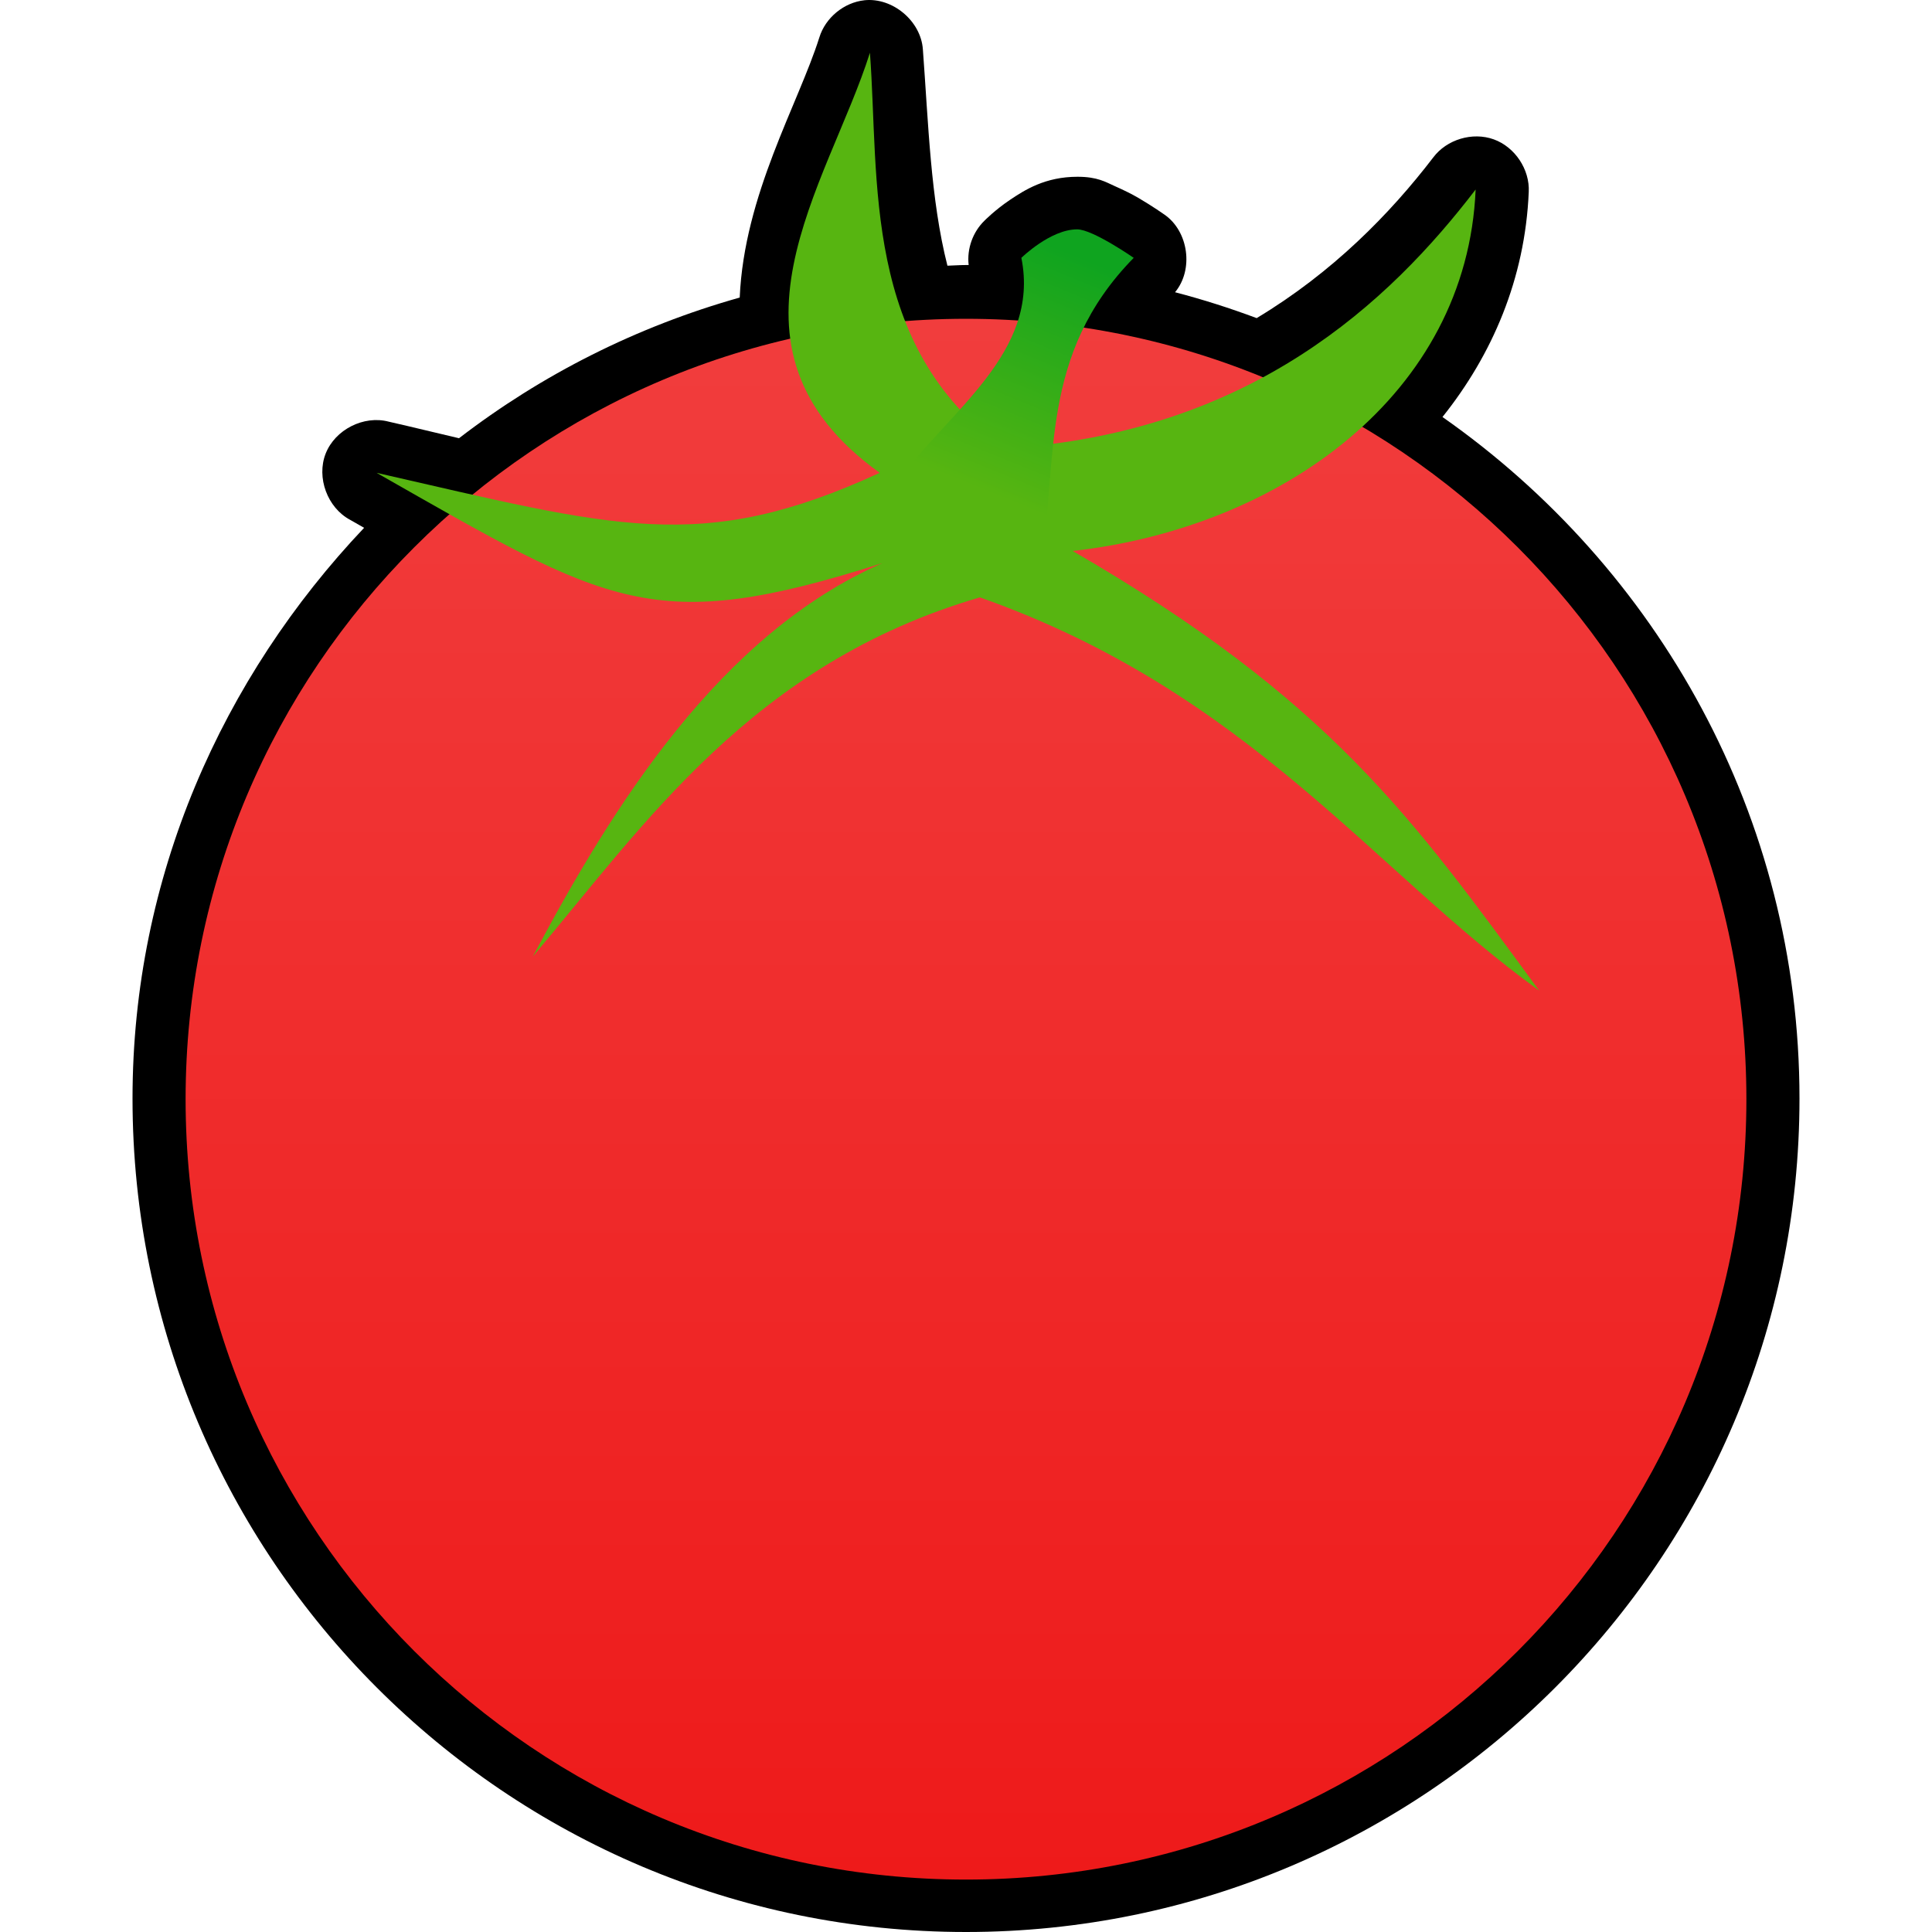
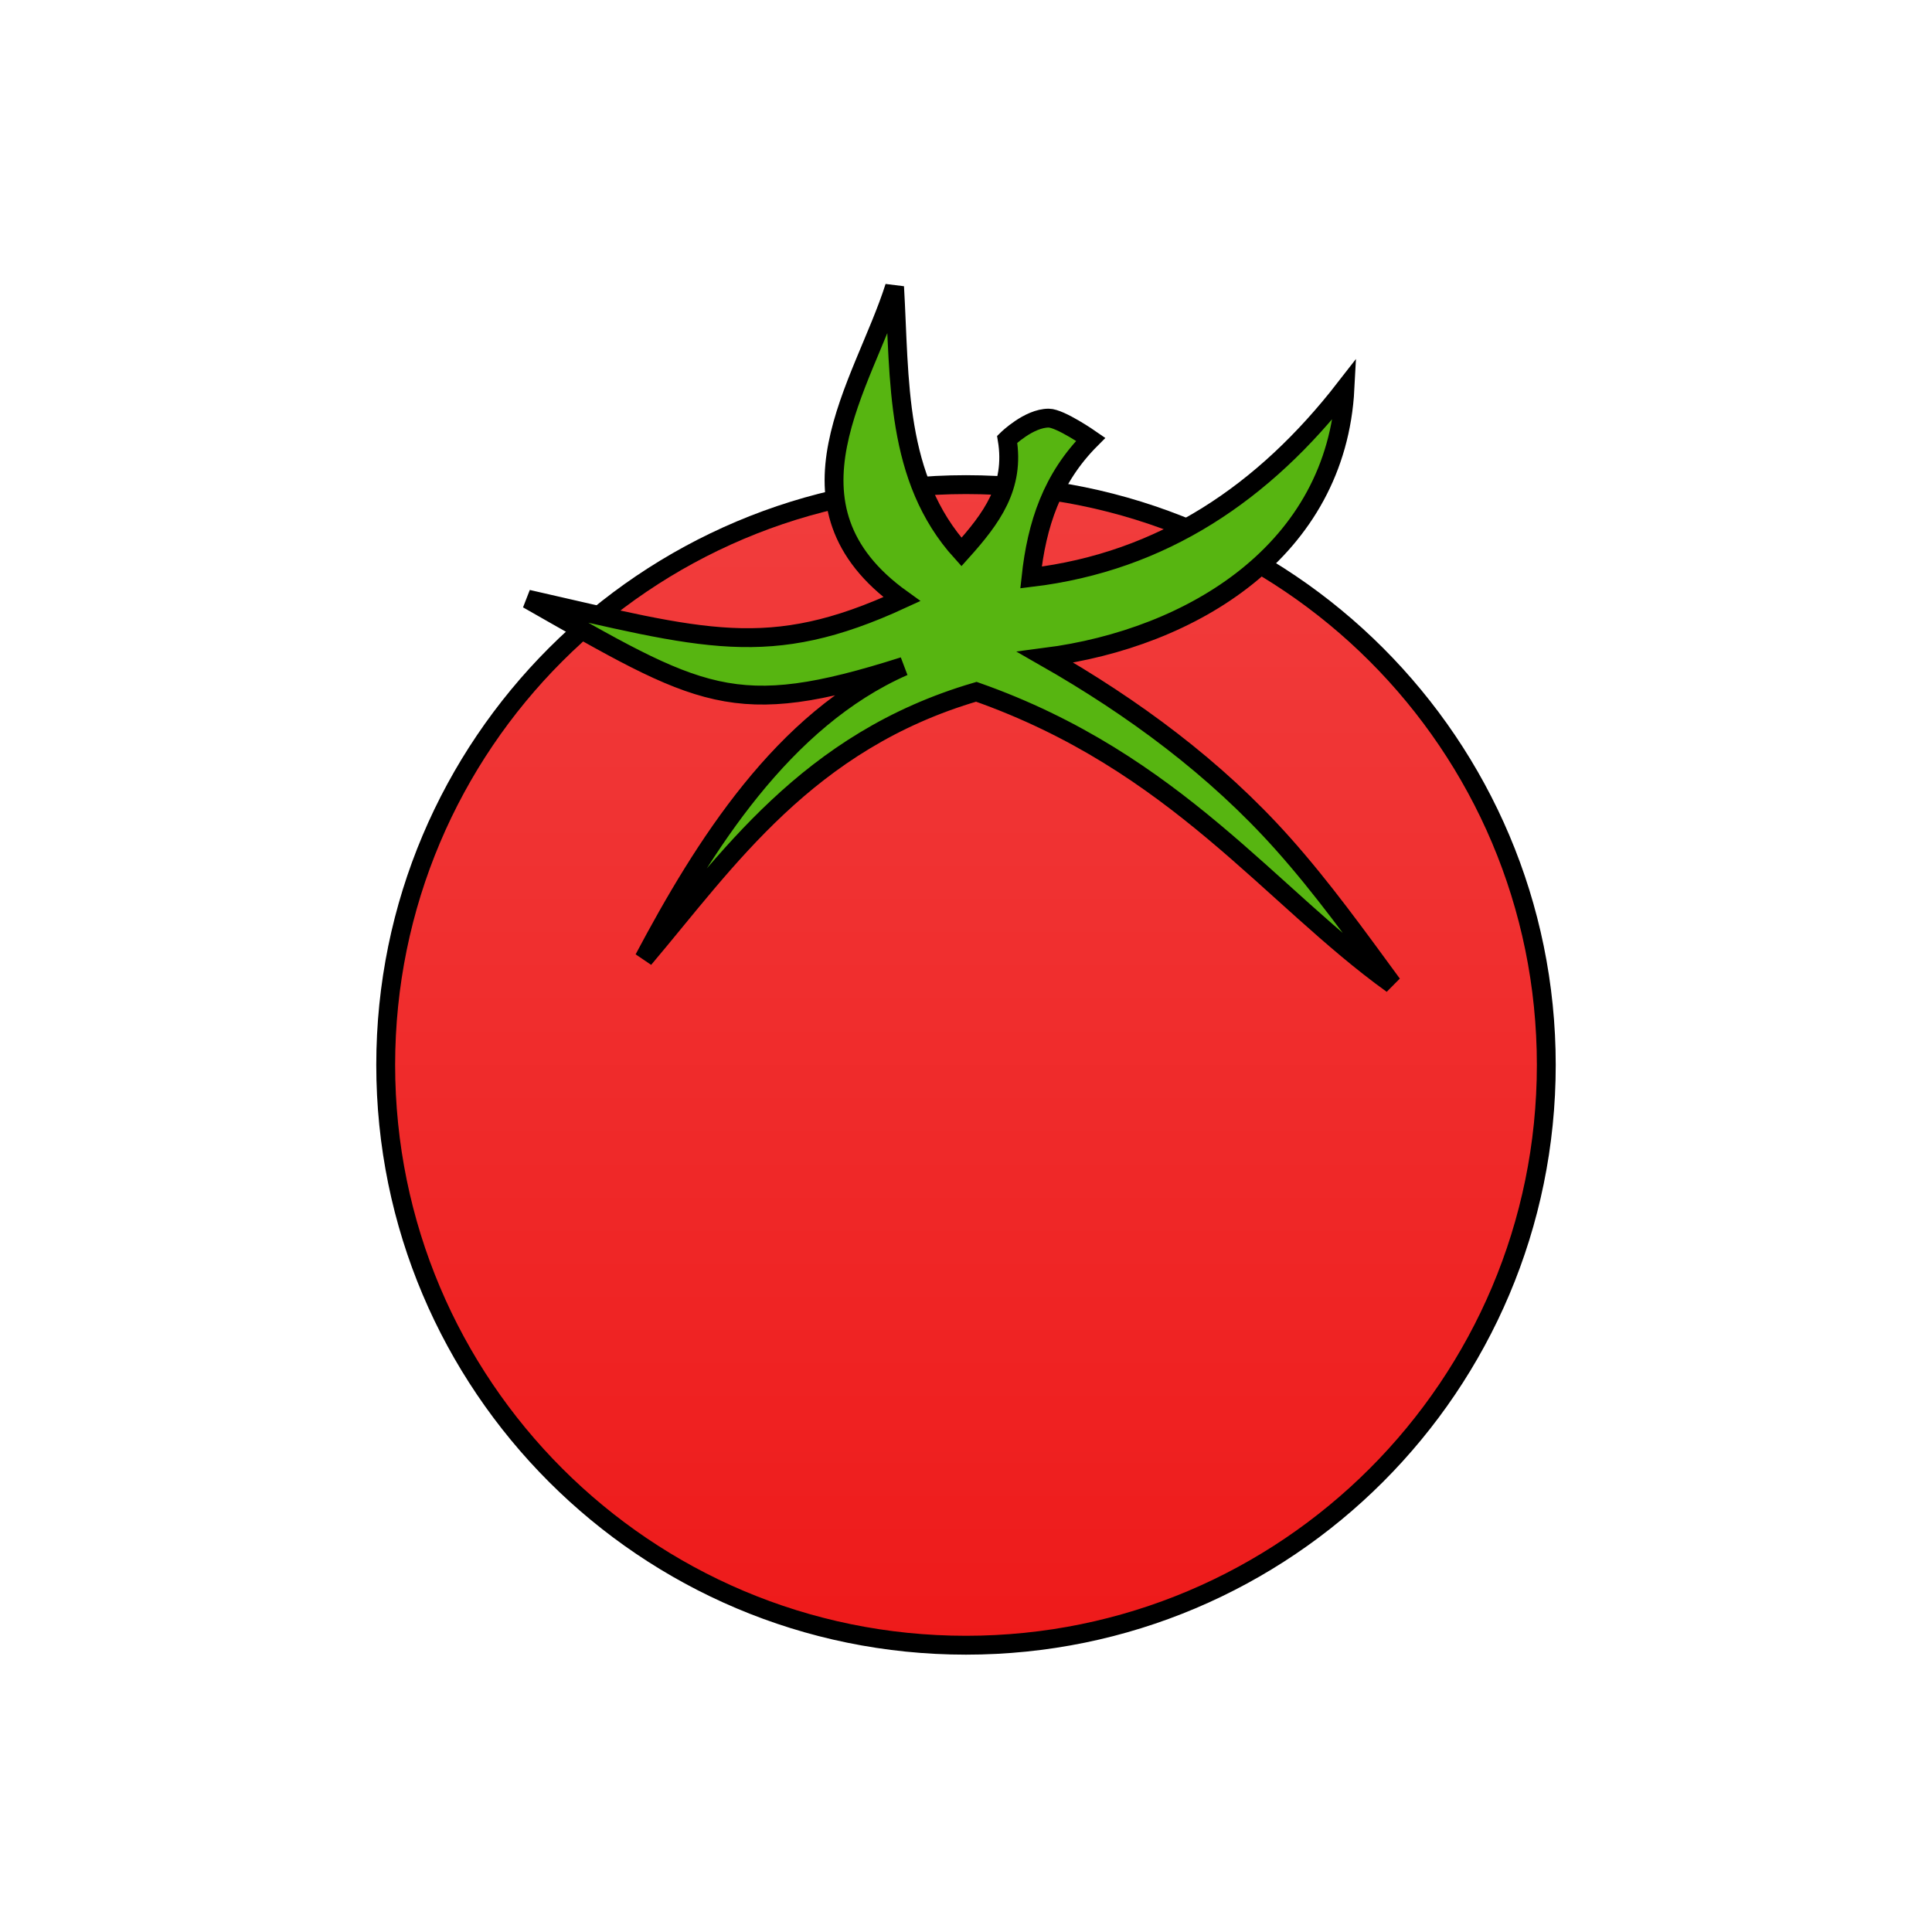
<svg xmlns="http://www.w3.org/2000/svg" version="1.1" x="0" y="0" width="1024" height="1024" viewBox="0, 0, 1024, 1024">
  <g id="Background">
    <rect x="0" y="0" width="1024" height="1024" fill="#000000" fill-opacity="0" />
  </g>
  <defs>
-     <linearGradient id="Gradient_1" gradientUnits="userSpaceOnUse" x1="-738.214" y1="534.497" x2="89.036" y2="534.497" gradientTransform="matrix(0, -1, 1, 0, -22.5, 258)">
+     <linearGradient id="Gradient_1" gradientUnits="userSpaceOnUse" x1="-614" y1="534.5" x2="1.139" y2="534.5" gradientTransform="matrix(0, -1, 1, 0, -22.5, 258)">
      <stop offset="0" stop-color="#EE1A1A" />
      <stop offset="1" stop-color="#F13D3D" />
-     </linearGradient>
-     <linearGradient id="Gradient_2" gradientUnits="userSpaceOnUse" x1="461.385" y1="159.915" x2="488.847" y2="92.384" gradientTransform="matrix(1.84, 0, 0, 1.84, -340, -39.168)">
-       <stop offset="0" stop-color="#57B511" />
-       <stop offset="1" stop-color="#0FA41F" />
    </linearGradient>
  </defs>
  <g id="Layer_1">
    <g>
-       <path d="M458.187,0.138 C447.311,1.295 437.49,9.382 434.27,19.834 C423.084,55.253 394.433,103.171 392.063,157.709 C337.385,173.12 287.138,198.543 243.282,232.274 C231.549,229.54 219.929,226.648 205.999,223.481 C192.797,219.991 177.588,227.705 172.605,240.419 C167.623,253.133 173.541,269.127 185.599,275.536 C188.307,277.076 190.385,278.282 192.986,279.757 C117.908,359.01 70.238,464.655 70.238,582.237 C70.238,825.888 268.35,1024 512,1024 C755.65,1024 953.763,825.888 953.763,582.237 C953.763,432.612 878.607,300.928 764.542,221.016 C790.88,188.091 808.323,147.743 810.266,101.78 C810.882,89.829 802.976,77.928 791.721,73.864 C780.466,69.799 766.78,73.903 759.618,83.49 C736.776,113.3 706.332,144.405 666.06,168.607 C651.949,163.336 637.576,158.737 622.797,154.889 C632.76,142.921 629.98,122.593 617.17,113.738 C617.17,113.738 611.025,109.389 603.452,104.945 C599.666,102.724 595.52,100.718 590.79,98.614 C586.06,96.511 581.762,93.69 571.094,93.69 C554.002,93.69 543.109,100.685 535.218,106.001 C527.328,111.316 521.853,116.905 521.853,116.905 C515.621,122.898 512.403,131.882 513.411,140.47 C512.957,140.469 512.457,140.47 512.005,140.47 C508.607,140.47 505.491,140.732 502.156,140.822 C493.195,105.607 492.087,65.454 489.143,26.155 C488.093,11.152 473.153,-1.411 458.192,0.128 z" fill="#000000" />
-       <path d="M511.997,168.964 C740.431,168.964 925.622,354.156 925.622,582.589 C925.622,811.023 740.431,996.214 511.997,996.214 C283.564,996.214 98.372,811.023 98.372,582.589 C98.372,354.156 283.564,168.964 511.997,168.964 z" fill="url(#Gradient_1)" />
      <g>
-         <path d="M568.532,292.012 C705.16,371.205 748.435,433.242 815.801,525.031 C728.724,462.393 661.996,366.897 519.36,316.619 C398.745,351.831 341.303,437.389 282.447,506.917 C325.027,426.674 381.641,336.294 467.568,298.506 C345.744,337.24 323.291,320.998 199.586,250.607 C325.588,279.263 371.33,294.365 466.263,250.607 C373.399,183.997 439.011,97.84 461.085,27.945 C466.127,95.247 456.763,183.786 532.285,237.662 C663.206,229.739 736.738,159.68 782.122,100.44 C777.538,208.884 679.376,279.576 568.532,292.033 z" fill="#57B511" />
-         <path d="M475.325,255.765 C502.678,217.848 551.483,187.081 541.346,136.666 C541.346,136.666 556.735,121.563 570.924,121.563 C579.163,121.563 600.896,136.666 600.896,136.666 C550.541,187.995 560.877,243.99 551.703,298.485 z" fill="url(#Gradient_2)" />
+         <path d="M512,256.861 C681.862,256.861 819.569,394.569 819.569,564.431 C819.569,734.293 681.862,872 512,872 C342.138,872 204.431,734.293 204.431,564.431 C204.431,394.569 342.138,256.861 512,256.861 z" fill="url(#Gradient_1)" />
+         <path d="M512,256.861 C681.862,256.861 819.569,394.569 819.569,564.431 C819.569,734.293 681.862,872 512,872 C342.138,872 204.431,734.293 204.431,564.431 C204.431,394.569 342.138,256.861 512,256.861 z" fill-opacity="0" stroke="#000000" stroke-width="10" />
+       </g>
+       <g>
+         <g>
+           <path d="M474.142,152 C477.009,201.229 474.216,253.513 509.599,292.572 C525.661,274.698 538.025,257.993 533.824,232.845 C533.824,232.845 545.267,221.614 555.818,221.614 C561.944,221.614 578.104,232.845 578.104,232.845 C557.621,253.423 549.514,277.813 546.455,306.076 C616.336,297.682 670.077,260.975 712.863,205.907 C708.382,291.679 631.958,338.305 554.061,348.371 C600.569,374.928 644.095,406.988 679.87,447.061 C700.865,470.579 719.284,496.24 737.907,521.63 C673.157,475.053 623.539,404.043 517.475,366.656 C427.787,392.84 385.072,456.46 341.308,508.161 C372.97,448.493 415.068,381.287 478.962,353.187 C388.375,381.99 371.679,369.912 279.693,317.57 C373.387,338.879 407.401,350.109 477.992,317.57 C408.939,268.04 457.728,203.974 474.142,152 z" fill="#57B511" />
+           <path d="M474.142,152 C477.009,201.229 474.216,253.513 509.599,292.572 C525.661,274.698 538.025,257.993 533.824,232.845 C533.824,232.845 545.267,221.614 555.818,221.614 C561.944,221.614 578.104,232.845 578.104,232.845 C557.621,253.423 549.514,277.813 546.455,306.076 C616.336,297.682 670.077,260.975 712.863,205.907 C708.382,291.679 631.958,338.305 554.061,348.371 C600.569,374.928 644.095,406.988 679.87,447.061 C700.865,470.579 719.284,496.24 737.907,521.63 C673.157,475.053 623.539,404.043 517.475,366.656 C427.787,392.84 385.072,456.46 341.308,508.161 C372.97,448.493 415.068,381.287 478.962,353.187 C388.375,381.99 371.679,369.912 279.693,317.57 C373.387,338.879 407.401,350.109 477.992,317.57 C408.939,268.04 457.728,203.974 474.142,152 z" fill-opacity="0" stroke="#000000" stroke-width="10" />
+         </g>
      </g>
    </g>
  </g>
</svg>
